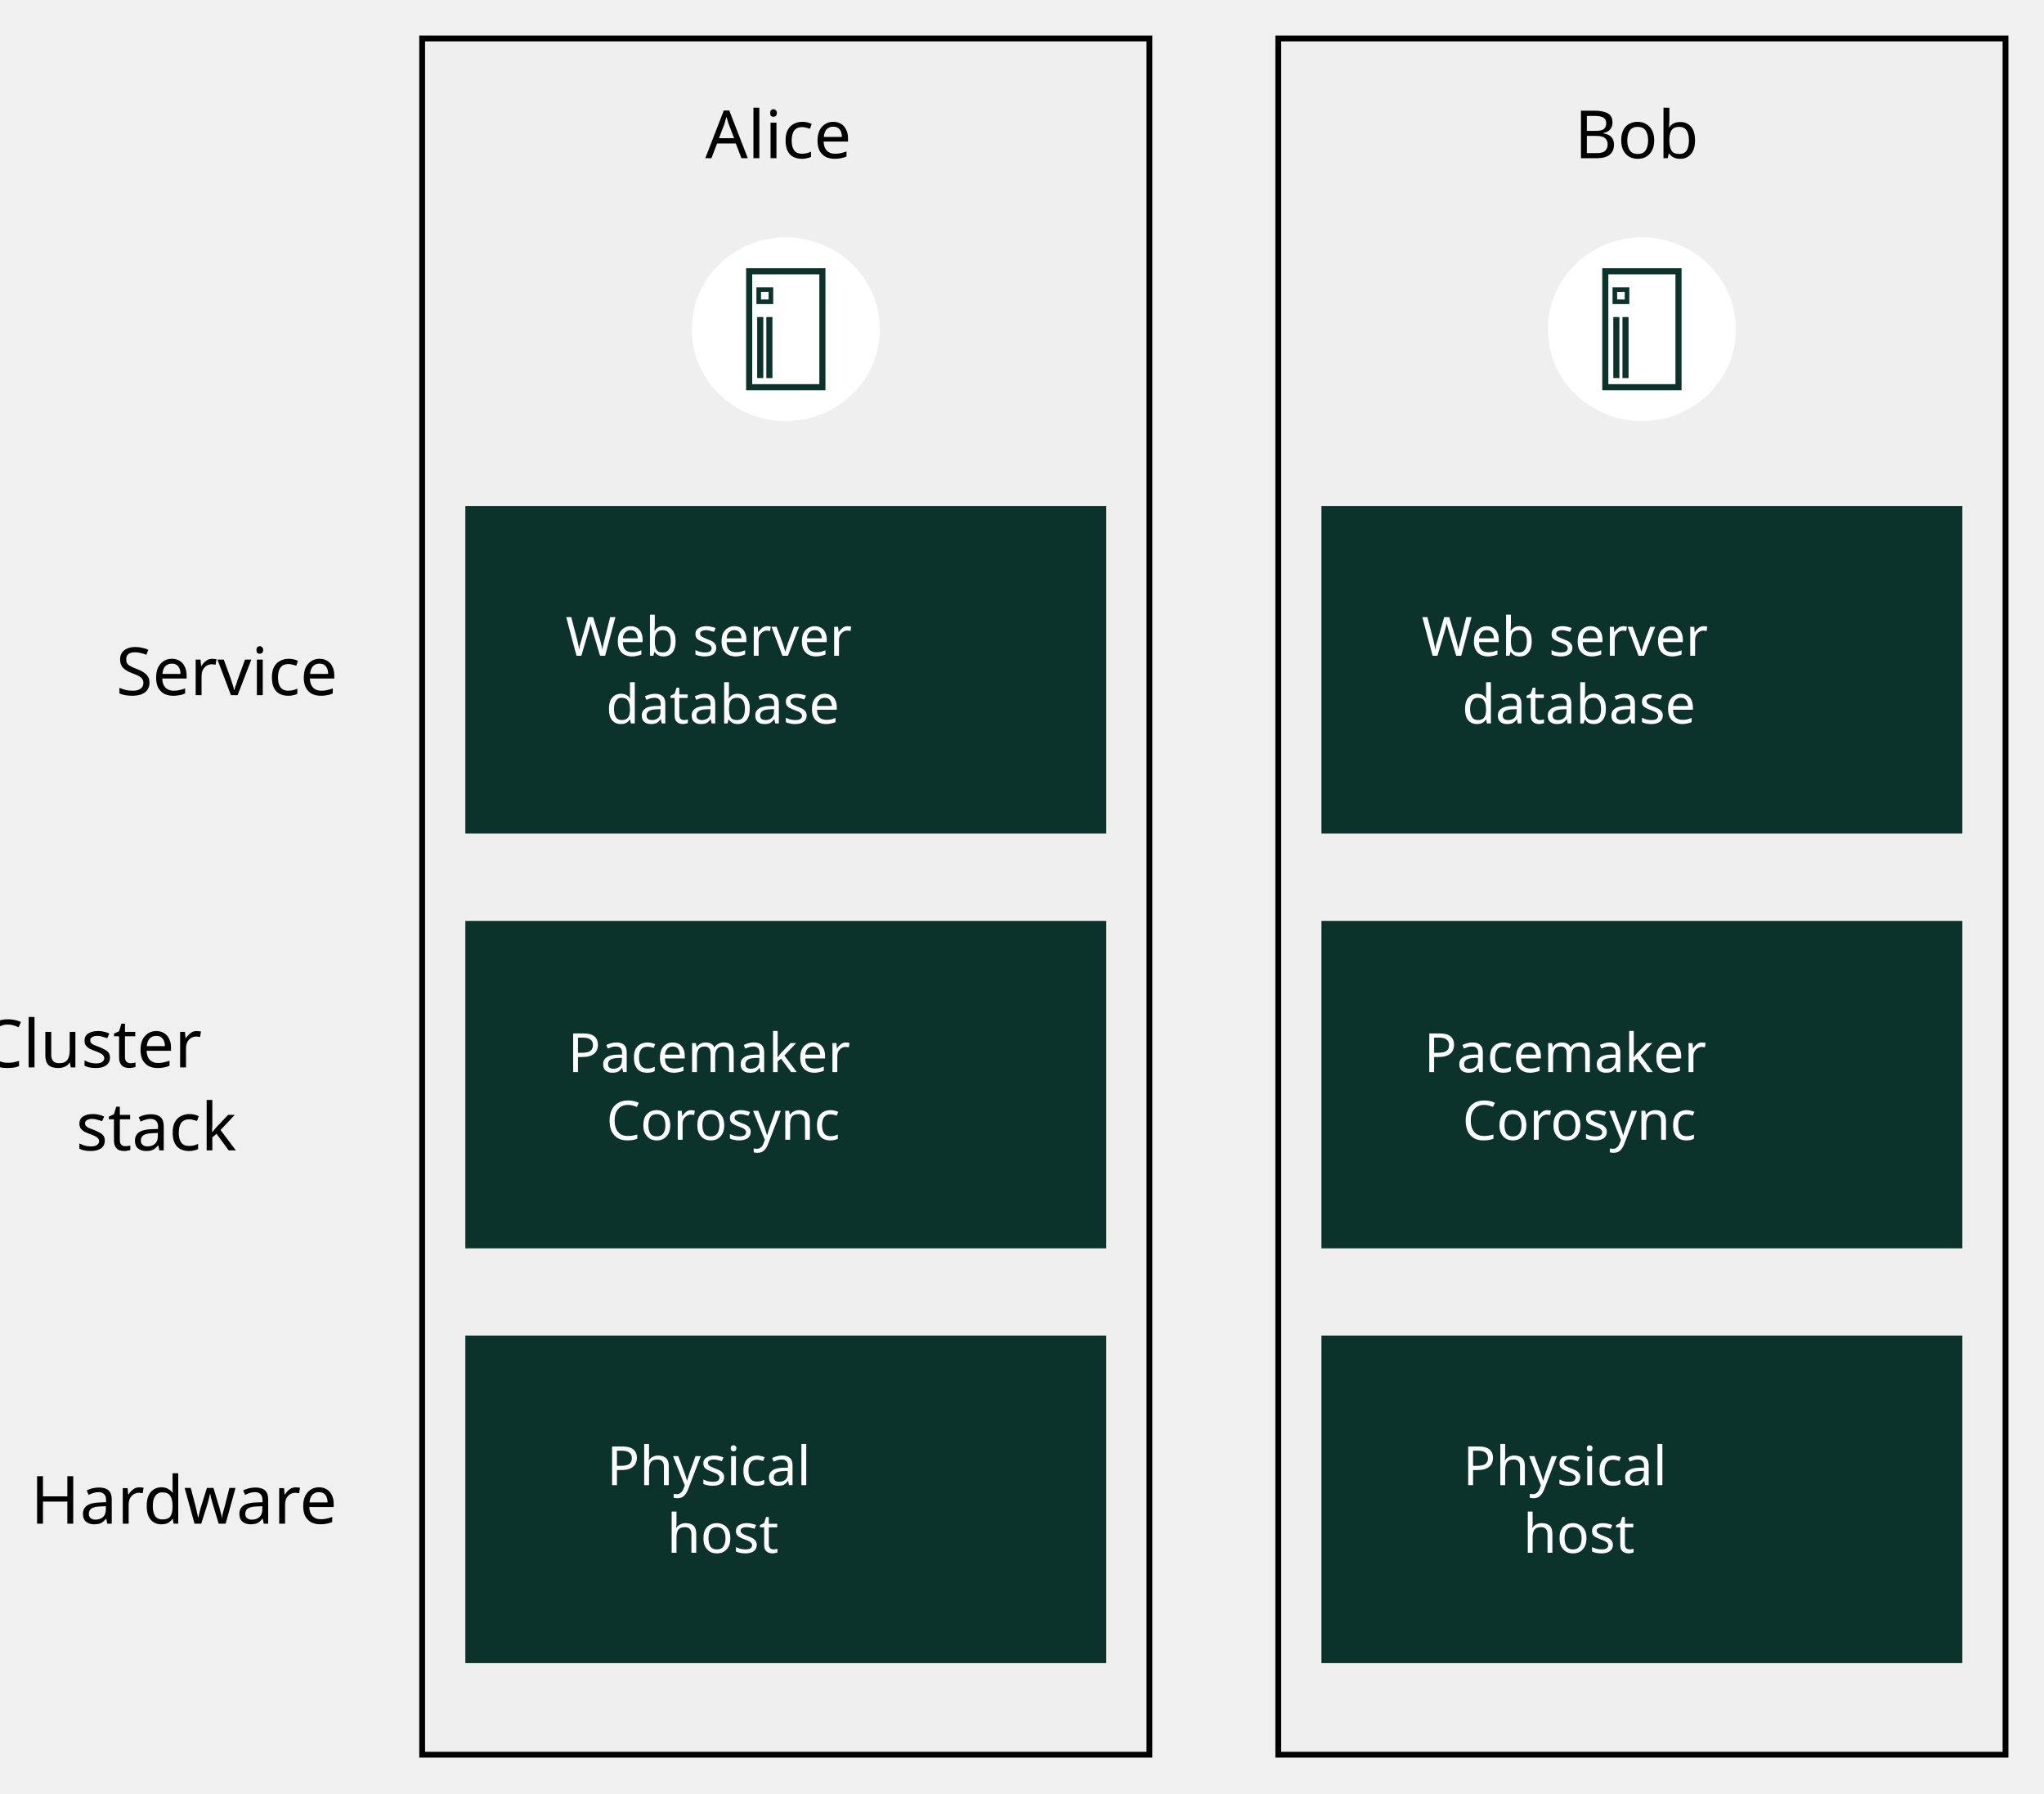
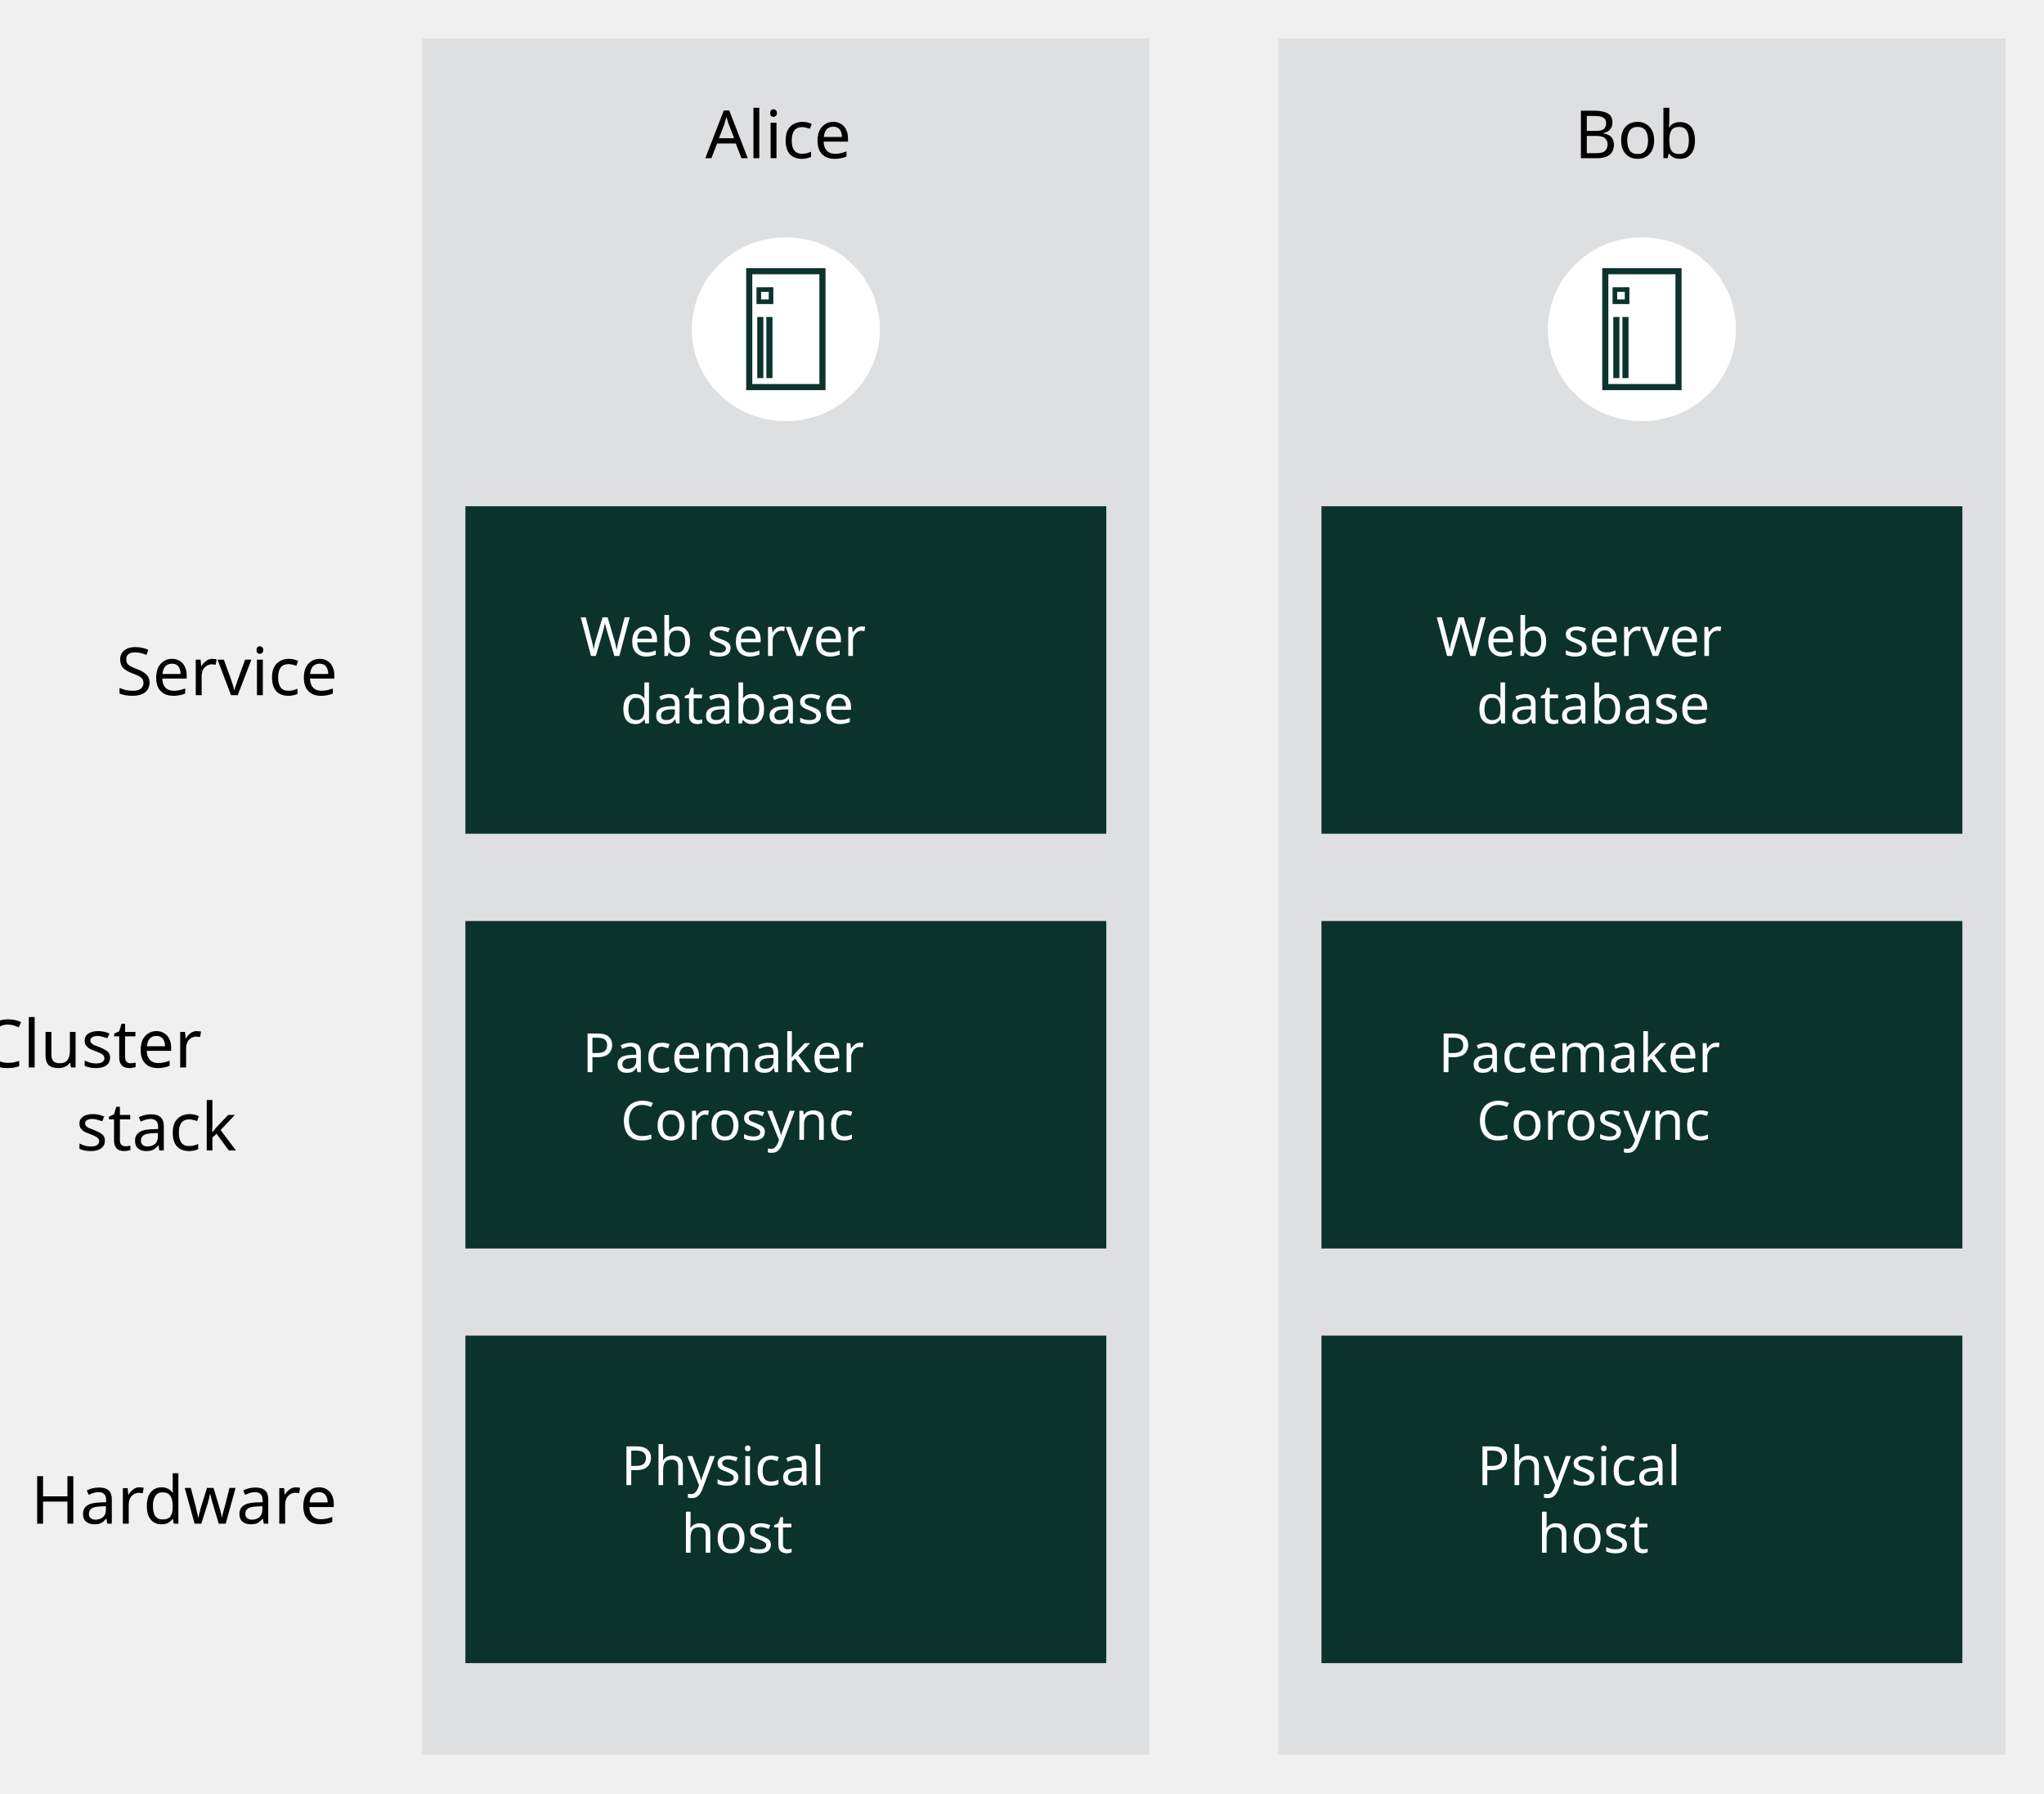
- <svg xmlns="http://www.w3.org/2000/svg" width="574.482" height="503.936" viewBox="0 0 151.998 133.333" version="1.1" id="svg4533">
+ <svg xmlns="http://www.w3.org/2000/svg" width="574.48" height="503.94" viewBox="0 0 152 133.33" version="1.1" id="svg4533">
  <defs id="defs4527">
-     <rect x="9.835" y="38.452" width="97.344" height="43.584" id="rect4565" />
+     <rect x="9.83" y="38.45" width="97.34" height="43.58" id="rect4565" />
  </defs>
-   <g id="layer1" transform="translate(-28.64305,-40.47014)">
-     <text xml:space="preserve" id="text4563" style="font-weight:500;font-size:4.939px;line-height:1.25;font-family:Poppins;-inkscape-font-specification:'Poppins Medium';letter-spacing:0px;white-space:pre;shape-inside:url(#rect4565);" />
-     <g id="g4754" transform="translate(28.04584,18.84479)">
-       <rect style="fill:#efefef;stroke:#000000;stroke-width:0.431;stroke-linecap:square;stroke-miterlimit:4;stroke-dasharray:none;stroke-opacity:1;paint-order:fill markers stroke;stop-color:#000000" id="rect4553" width="54.08" height="127.61" x="31.99" y="24.487" />
-       <g id="g4617" transform="translate(-1.553619,11.64167)">
-         <rect style="fill:#0c322c;stroke:none;stroke-width:0.431;stroke-linecap:square;stroke-miterlimit:4;stroke-dasharray:none;stroke-opacity:1;paint-order:fill markers stroke;stop-color:#000000" id="rect4555" width="47.66" height="24.347" x="36.754" y="47.617" />
-         <text xml:space="preserve" style="font-weight:500;font-size:4.023px;line-height:1.25;font-family:Poppins;-inkscape-font-specification:'Poppins Medium';text-align:center;letter-spacing:0px;text-anchor:middle;stroke-width:0.216;fill:#ffffff;" x="60.606" y="58.746" id="text4559">
-           <tspan id="tspan4557" x="60.606" y="58.746" style="text-align:center;text-anchor:middle;stroke-width:0.216;fill:#ffffff;">Web server</tspan>
-           <tspan x="60.606" y="63.775" style="text-align:center;text-anchor:middle;stroke-width:0.216;fill:#ffffff;" id="tspan4561">database</tspan>
-         </text>
-       </g>
-       <g id="g4623" transform="translate(-1.553619,5.443628)">
-         <rect style="fill:#0c322c;stroke:none;stroke-width:0.431;stroke-linecap:square;stroke-miterlimit:4;stroke-dasharray:none;stroke-opacity:1;paint-order:fill markers stroke;stop-color:#000000" id="rect4555-4" width="47.66" height="24.347" x="36.754" y="84.655" />
-         <text xml:space="preserve" style="font-weight:500;font-size:4.023px;line-height:1.25;font-family:Poppins;-inkscape-font-specification:'Poppins Medium';text-align:center;letter-spacing:0px;text-anchor:middle;stroke-width:0.216;fill:#ffffff;" x="60.632" y="95.899" id="text4559-1">
-           <tspan x="60.632" y="95.899" style="text-align:center;text-anchor:middle;stroke-width:0.216;fill:#ffffff;" id="tspan4561-8">Pacemaker</tspan>
-           <tspan x="60.632" y="100.928" style="text-align:center;text-anchor:middle;stroke-width:0.216;fill:#ffffff;" id="tspan4607">Corosync</tspan>
-         </text>
-       </g>
-       <g id="g4629" transform="translate(-1.553621)">
-         <rect style="fill:#0c322c;stroke:none;stroke-width:0.431;stroke-linecap:square;stroke-miterlimit:4;stroke-dasharray:none;stroke-opacity:1;paint-order:fill markers stroke;stop-color:#000000" id="rect4555-8" width="47.66" height="24.347" x="36.754" y="120.939" />
-         <text xml:space="preserve" style="font-weight:500;font-size:4.023px;line-height:1.25;font-family:Poppins;-inkscape-font-specification:'Poppins Medium';text-align:center;letter-spacing:0px;text-anchor:middle;stroke-width:0.216;fill:#ffffff;" x="60.611" y="132.055" id="text4559-9">
-           <tspan x="60.611" y="132.055" style="text-align:center;text-anchor:middle;stroke-width:0.216;fill:#ffffff;" id="tspan4561-88">Physical</tspan>
-           <tspan x="60.611" y="137.083" style="text-align:center;text-anchor:middle;stroke-width:0.216;fill:#ffffff;" id="tspan4611">host</tspan>
-         </text>
-       </g>
-       <g id="g4722" transform="translate(-0.9065285)">
-         <ellipse style="fill:#ffffff;stroke:#ffffff;stroke-width:0.529;stroke-linecap:square;stroke-miterlimit:4;stroke-dasharray:none;stroke-opacity:1;paint-order:fill markers stroke;stop-color:#000000" id="path4713" cx="59.937" cy="46.106" rx="6.727" ry="6.567" />
-         <g id="g4711" transform="matrix(0.857375,0,0,0.857375,55.6269,41.56941)">
-           <rect style="fill:#ffffff;fill-opacity:1;stroke:#0c322c;stroke-width:0.529;stroke-linecap:square;stroke-miterlimit:4;stroke-dasharray:none;paint-order:fill markers stroke" id="rect2052" width="6.35" height="10.054" x="1.852" y="0.265" />
-           <g id="g2062" transform="translate(-0.0992185)">
-             <path style="fill:#0c322c;stroke:#0c322c;stroke-width:0.529;stroke-linecap:butt;stroke-linejoin:miter;stroke-miterlimit:4;stroke-dasharray:none;stroke-opacity:1" d="M 2.91,4.233 V 9.525" id="path2054" />
-             <path style="fill:#0c322c;stroke:#0c322c;stroke-width:0.529;stroke-linecap:butt;stroke-linejoin:miter;stroke-miterlimit:4;stroke-dasharray:none;stroke-opacity:1" d="M 3.704,4.233 V 9.525" id="path2056" />
-           </g>
-           <rect style="fill:none;stroke:#0c322c;stroke-width:0.397;stroke-linecap:square;stroke-miterlimit:4;stroke-dasharray:none;paint-order:fill markers stroke" id="rect2058" width="1.058" height="1.058" x="2.679" y="1.852" />
-         </g>
-       </g>
-       <text xml:space="preserve" style="font-weight:500;font-size:4.939px;line-height:1.25;font-family:Poppins;-inkscape-font-specification:'Poppins Medium';letter-spacing:0px;stroke-width:0.265" x="53.047" y="33.387" id="text4726">
-         <tspan id="tspan4724" x="53.047" y="33.387" style="stroke-width:0.265">Alice</tspan>
+   <g id="layer1" transform="translate(-28.64 -40.47)">
+     <rect id="rect4553" width="54.08" height="127.61" x="60.04" y="43.33" fill="#dedfe0" stroke="none" stroke-width=".43" stroke-linecap="square" stroke-miterlimit="4" stroke-dasharray="none" stroke-opacity="1" paint-order="fill markers stroke" stop-color="#000" />
+     <g id="g4617" transform="translate(26.5 30.49)" stroke="none">
+       <rect id="rect4555" width="47.66" height="24.35" x="36.75" y="47.62" fill="#0c322c" stroke="none" stroke-width=".43" stroke-linecap="square" stroke-miterlimit="4" stroke-dasharray="none" stroke-opacity="1" paint-order="fill markers stroke" stop-color="#000" />
+       <text xml:space="preserve" style="line-height:1.25;-inkscape-font-specification:'Poppins Medium';text-align:center" x="60.61" y="58.75" id="text4559" font-weight="500" font-size="4.02" font-family="Poppins" letter-spacing="0" text-anchor="middle" fill="#fff" stroke-width=".22" stroke="none">
+         <tspan id="tspan4557" x="60.61" y="58.75" style="text-align:center" text-anchor="middle" fill="#fff" stroke-width=".22" stroke="none">Web server</tspan>
+         <tspan x="60.61" y="63.77" style="text-align:center" id="tspan4561" text-anchor="middle" fill="#fff" stroke-width=".22" stroke="none">database</tspan>
      </text>
    </g>
-     <g id="g4754-6" transform="translate(91.70941,18.84479)">
-       <rect style="fill:#efefef;stroke:#000000;stroke-width:0.431;stroke-linecap:square;stroke-miterlimit:4;stroke-dasharray:none;stroke-opacity:1;paint-order:fill markers stroke;stop-color:#000000" id="rect4553-8" width="54.08" height="127.61" x="31.99" y="24.487" />
-       <g id="g4617-3" transform="translate(-1.553619,11.64167)">
-         <rect style="fill:#0c322c;stroke:none;stroke-width:0.431;stroke-linecap:square;stroke-miterlimit:4;stroke-dasharray:none;stroke-opacity:1;paint-order:fill markers stroke;stop-color:#000000" id="rect4555-83" width="47.66" height="24.347" x="36.754" y="47.617" />
-         <text xml:space="preserve" style="font-weight:500;font-size:4.023px;line-height:1.25;font-family:Poppins;-inkscape-font-specification:'Poppins Medium';text-align:center;letter-spacing:0px;text-anchor:middle;stroke-width:0.216;fill:#ffffff;" x="60.606" y="58.746" id="text4559-3">
-           <tspan id="tspan4557-3" x="60.606" y="58.746" style="text-align:center;text-anchor:middle;stroke-width:0.216;fill:#ffffff;">Web server</tspan>
-           <tspan x="60.606" y="63.775" style="text-align:center;text-anchor:middle;stroke-width:0.216;fill:#ffffff;" id="tspan4561-80">database</tspan>
-         </text>
-       </g>
-       <g id="g4623-4" transform="translate(-1.553619,5.443628)">
-         <rect style="fill:#0c322c;stroke:none;stroke-width:0.431;stroke-linecap:square;stroke-miterlimit:4;stroke-dasharray:none;stroke-opacity:1;paint-order:fill markers stroke;stop-color:#000000" id="rect4555-4-7" width="47.66" height="24.347" x="36.754" y="84.655" />
-         <text xml:space="preserve" style="font-weight:500;font-size:4.023px;line-height:1.25;font-family:Poppins;-inkscape-font-specification:'Poppins Medium';text-align:center;letter-spacing:0px;text-anchor:middle;stroke-width:0.216;fill:#ffffff;" x="60.632" y="95.899" id="text4559-1-6">
-           <tspan x="60.632" y="95.899" style="text-align:center;text-anchor:middle;stroke-width:0.216;fill:#ffffff;" id="tspan4561-8-8">Pacemaker</tspan>
-           <tspan x="60.632" y="100.928" style="text-align:center;text-anchor:middle;stroke-width:0.216;fill:#ffffff;" id="tspan4607-9">Corosync</tspan>
-         </text>
-       </g>
-       <g id="g4629-0" transform="translate(-1.553621)">
-         <rect style="fill:#0c322c;stroke:none;stroke-width:0.431;stroke-linecap:square;stroke-miterlimit:4;stroke-dasharray:none;stroke-opacity:1;paint-order:fill markers stroke;stop-color:#000000" id="rect4555-8-6" width="47.66" height="24.347" x="36.754" y="120.939" />
-         <text xml:space="preserve" style="font-weight:500;font-size:4.023px;line-height:1.25;font-family:Poppins;-inkscape-font-specification:'Poppins Medium';text-align:center;letter-spacing:0px;text-anchor:middle;stroke-width:0.216;fill:#ffffff;" x="60.611" y="132.055" id="text4559-9-8">
-           <tspan x="60.611" y="132.055" style="text-align:center;text-anchor:middle;stroke-width:0.216;fill:#ffffff;" id="tspan4561-88-7">Physical</tspan>
-           <tspan x="60.611" y="137.083" style="text-align:center;text-anchor:middle;stroke-width:0.216;fill:#ffffff;" id="tspan4611-9">host</tspan>
-         </text>
-       </g>
-       <g id="g4722-0" transform="translate(-0.9065285)">
-         <ellipse style="fill:#ffffff;stroke:#ffffff;stroke-width:0.529;stroke-linecap:square;stroke-miterlimit:4;stroke-dasharray:none;stroke-opacity:1;paint-order:fill markers stroke;stop-color:#000000" id="path4713-3" cx="59.937" cy="46.106" rx="6.727" ry="6.567" />
-         <g id="g4711-3" transform="matrix(0.857375,0,0,0.857375,55.6269,41.56941)">
-           <rect style="fill:#ffffff;fill-opacity:1;stroke:#0c322c;stroke-width:0.529;stroke-linecap:square;stroke-miterlimit:4;stroke-dasharray:none;paint-order:fill markers stroke" id="rect2052-3" width="6.35" height="10.054" x="1.852" y="0.265" />
-           <g id="g2062-7" transform="translate(-0.0992185)">
-             <path style="fill:#0c322c;stroke:#0c322c;stroke-width:0.529;stroke-linecap:butt;stroke-linejoin:miter;stroke-miterlimit:4;stroke-dasharray:none;stroke-opacity:1" d="M 2.91,4.233 V 9.525" id="path2054-3" />
-             <path style="fill:#0c322c;stroke:#0c322c;stroke-width:0.529;stroke-linecap:butt;stroke-linejoin:miter;stroke-miterlimit:4;stroke-dasharray:none;stroke-opacity:1" d="M 3.704,4.233 V 9.525" id="path2056-2" />
-           </g>
-           <rect style="fill:none;stroke:#0c322c;stroke-width:0.397;stroke-linecap:square;stroke-miterlimit:4;stroke-dasharray:none;paint-order:fill markers stroke" id="rect2058-6" width="1.058" height="1.058" x="2.679" y="1.852" />
-         </g>
-       </g>
-       <text xml:space="preserve" style="font-weight:500;font-size:4.939px;line-height:1.25;font-family:Poppins;-inkscape-font-specification:'Poppins Medium';letter-spacing:0px;stroke-width:0.265" x="54.015" y="33.387" id="text4726-5">
-         <tspan id="tspan4724-2" x="54.015" y="33.387" style="stroke-width:0.265">Bob</tspan>
+     <g id="g4623" transform="translate(26.5 24.29)" stroke="none">
+       <rect id="rect4555-4" width="47.66" height="24.35" x="36.75" y="84.66" fill="#0c322c" stroke="none" stroke-width=".43" stroke-linecap="square" stroke-miterlimit="4" stroke-dasharray="none" stroke-opacity="1" paint-order="fill markers stroke" stop-color="#000" />
+       <text xml:space="preserve" style="line-height:1.25;-inkscape-font-specification:'Poppins Medium';text-align:center" x="60.63" y="95.9" id="text4559-1" font-weight="500" font-size="4.02" font-family="Poppins" letter-spacing="0" text-anchor="middle" fill="#fff" stroke-width=".22" stroke="none">
+         <tspan x="60.63" y="95.9" style="text-align:center" id="tspan4561-8" text-anchor="middle" fill="#fff" stroke-width=".22" stroke="none">Pacemaker</tspan>
+         <tspan x="60.63" y="100.93" style="text-align:center" id="tspan4607" text-anchor="middle" fill="#fff" stroke-width=".22" stroke="none">Corosync</tspan>
      </text>
    </g>
-     <g id="g4754-65" transform="translate(127.3271,4.028121)">
-       <text xml:space="preserve" style="font-weight:500;font-size:4.939px;line-height:1.25;font-family:Poppins;-inkscape-font-specification:'Poppins Medium';letter-spacing:0px;stroke-width:0.265" x="-90.052" y="88.128" id="text4909">
-         <tspan id="tspan4907" x="-90.052" y="88.128" style="stroke-width:0.265">Service</tspan>
+     <g id="g4629" transform="translate(26.5 18.84)" stroke="none">
+       <rect id="rect4555-8" width="47.66" height="24.35" x="36.75" y="120.94" fill="#0c322c" stroke="none" stroke-width=".43" stroke-linecap="square" stroke-miterlimit="4" stroke-dasharray="none" stroke-opacity="1" paint-order="fill markers stroke" stop-color="#000" />
+       <text xml:space="preserve" style="line-height:1.25;-inkscape-font-specification:'Poppins Medium';text-align:center" x="60.61" y="132.05" id="text4559-9" font-weight="500" font-size="4.02" font-family="Poppins" letter-spacing="0" text-anchor="middle" fill="#fff" stroke-width=".22" stroke="none">
+         <tspan x="60.61" y="132.05" style="text-align:center" id="tspan4561-88" text-anchor="middle" fill="#fff" stroke-width=".22" stroke="none">Physical</tspan>
+         <tspan x="60.61" y="137.08" style="text-align:center" id="tspan4611" text-anchor="middle" fill="#fff" stroke-width=".22" stroke="none">host</tspan>
      </text>
-       <text xml:space="preserve" style="font-weight:500;font-size:4.939px;line-height:1.25;font-family:Poppins;-inkscape-font-specification:'Poppins Medium';letter-spacing:0px;stroke-width:0.265" x="-96.409" y="149.734" id="text4913">
-         <tspan id="tspan4911" x="-96.409" y="149.734" style="stroke-width:0.265">Hardware</tspan>
+     </g>
+     <g id="g4722" transform="translate(27.14 18.84)">
+       <ellipse id="path4713" cx="59.94" cy="46.11" rx="6.73" ry="6.57" fill="#fff" stroke="#fff" stroke-width=".53" stroke-linecap="square" stroke-miterlimit="4" stroke-dasharray="none" stroke-opacity="1" paint-order="fill markers stroke" stop-color="#000" />
+       <g id="g4711" transform="translate(55.63 41.57) scale(.85737)">
+         <rect id="rect2052" width="6.35" height="10.05" x="1.85" y=".26" fill="#fff" fill-opacity="1" stroke="#0c322c" stroke-width=".53" stroke-linecap="square" stroke-miterlimit="4" stroke-dasharray="none" paint-order="fill markers stroke" />
+         <g id="g2062" transform="translate(-.1)">
+           <path d="M2.91 4.23v5.3" id="path2054" fill="#0c322c" stroke="#0c322c" stroke-width=".53" stroke-linecap="butt" stroke-linejoin="miter" stroke-miterlimit="4" stroke-dasharray="none" stroke-opacity="1" />
+           <path d="M3.7 4.23v5.3" id="path2056" fill="#0c322c" stroke="#0c322c" stroke-width=".53" stroke-linecap="butt" stroke-linejoin="miter" stroke-miterlimit="4" stroke-dasharray="none" stroke-opacity="1" />
+         </g>
+         <rect id="rect2058" width="1.06" height="1.06" x="2.68" y="1.85" fill="none" stroke="#0c322c" stroke-width=".4" stroke-linecap="square" stroke-miterlimit="4" stroke-dasharray="none" paint-order="fill markers stroke" />
+       </g>
+     </g>
+     <text xml:space="preserve" style="line-height:1.25;-inkscape-font-specification:'Poppins Medium'" x="81.09" y="52.23" id="text4726" font-weight="500" font-size="4.94" font-family="Poppins" letter-spacing="0" stroke-width=".26">
+       <tspan id="tspan4724" x="81.09" y="52.23" stroke-width=".26">Alice</tspan>
+     </text>
+     <rect id="rect4553-8" width="54.08" height="127.61" x="123.7" y="43.33" fill="#dedfe0" stroke="none" stroke-width=".43" stroke-linecap="square" stroke-miterlimit="4" stroke-dasharray="none" stroke-opacity="1" paint-order="fill markers stroke" stop-color="#000" />
+     <g id="g4617-3" transform="translate(90.16 30.49)" stroke="none">
+       <rect id="rect4555-83" width="47.66" height="24.35" x="36.75" y="47.62" fill="#0c322c" stroke="none" stroke-width=".43" stroke-linecap="square" stroke-miterlimit="4" stroke-dasharray="none" stroke-opacity="1" paint-order="fill markers stroke" stop-color="#000" />
+       <text xml:space="preserve" style="line-height:1.25;-inkscape-font-specification:'Poppins Medium';text-align:center" x="60.61" y="58.75" id="text4559-3" font-weight="500" font-size="4.02" font-family="Poppins" letter-spacing="0" text-anchor="middle" fill="#fff" stroke-width=".22" stroke="none">
+         <tspan id="tspan4557-3" x="60.61" y="58.75" style="text-align:center" text-anchor="middle" fill="#fff" stroke-width=".22" stroke="none">Web server</tspan>
+         <tspan x="60.61" y="63.77" style="text-align:center" id="tspan4561-80" text-anchor="middle" fill="#fff" stroke-width=".22" stroke="none">database</tspan>
      </text>
-       <text xml:space="preserve" style="font-weight:500;font-size:4.939px;line-height:1.25;font-family:Poppins;-inkscape-font-specification:'Poppins Medium';text-align:end;letter-spacing:0px;text-anchor:end;stroke-width:0.265" x="-72.114" y="115.807" id="text5910">
-         <tspan id="tspan5908" x="-72.114" y="115.807" style="text-align:end;text-anchor:end;stroke-width:0.265">Cluster</tspan>
-         <tspan x="-72.114" y="121.981" style="text-align:end;text-anchor:end;stroke-width:0.265" id="tspan5912">stack</tspan>
+     </g>
+     <g id="g4623-4" transform="translate(90.16 24.29)" stroke="none">
+       <rect id="rect4555-4-7" width="47.66" height="24.35" x="36.75" y="84.66" fill="#0c322c" stroke="none" stroke-width=".43" stroke-linecap="square" stroke-miterlimit="4" stroke-dasharray="none" stroke-opacity="1" paint-order="fill markers stroke" stop-color="#000" />
+       <text xml:space="preserve" style="line-height:1.25;-inkscape-font-specification:'Poppins Medium';text-align:center" x="60.63" y="95.9" id="text4559-1-6" font-weight="500" font-size="4.02" font-family="Poppins" letter-spacing="0" text-anchor="middle" fill="#fff" stroke-width=".22" stroke="none">
+         <tspan x="60.63" y="95.9" style="text-align:center" id="tspan4561-8-8" text-anchor="middle" fill="#fff" stroke-width=".22" stroke="none">Pacemaker</tspan>
+         <tspan x="60.63" y="100.93" style="text-align:center" id="tspan4607-9" text-anchor="middle" fill="#fff" stroke-width=".22" stroke="none">Corosync</tspan>
+       </text>
+     </g>
+     <g id="g4629-0" transform="translate(90.16 18.84)" stroke="none">
+       <rect id="rect4555-8-6" width="47.66" height="24.35" x="36.75" y="120.94" fill="#0c322c" stroke="none" stroke-width=".43" stroke-linecap="square" stroke-miterlimit="4" stroke-dasharray="none" stroke-opacity="1" paint-order="fill markers stroke" stop-color="#000" />
+       <text xml:space="preserve" style="line-height:1.25;-inkscape-font-specification:'Poppins Medium';text-align:center" x="60.61" y="132.05" id="text4559-9-8" font-weight="500" font-size="4.02" font-family="Poppins" letter-spacing="0" text-anchor="middle" fill="#fff" stroke-width=".22" stroke="none">
+         <tspan x="60.61" y="132.05" style="text-align:center" id="tspan4561-88-7" text-anchor="middle" fill="#fff" stroke-width=".22" stroke="none">Physical</tspan>
+         <tspan x="60.61" y="137.08" style="text-align:center" id="tspan4611-9" text-anchor="middle" fill="#fff" stroke-width=".22" stroke="none">host</tspan>
+       </text>
+     </g>
+     <g id="g4722-0" transform="translate(90.8 18.84)">
+       <ellipse id="path4713-3" cx="59.94" cy="46.11" rx="6.73" ry="6.57" fill="#fff" stroke="#fff" stroke-width=".53" stroke-linecap="square" stroke-miterlimit="4" stroke-dasharray="none" stroke-opacity="1" paint-order="fill markers stroke" stop-color="#000" />
+       <g id="g4711-3" transform="translate(55.63 41.57) scale(.85737)">
+         <rect id="rect2052-3" width="6.35" height="10.05" x="1.85" y=".26" fill="#fff" fill-opacity="1" stroke="#0c322c" stroke-width=".53" stroke-linecap="square" stroke-miterlimit="4" stroke-dasharray="none" paint-order="fill markers stroke" />
+         <g id="g2062-7" transform="translate(-.1)">
+           <path d="M2.91 4.23v5.3" id="path2054-3" fill="#0c322c" stroke="#0c322c" stroke-width=".53" stroke-linecap="butt" stroke-linejoin="miter" stroke-miterlimit="4" stroke-dasharray="none" stroke-opacity="1" />
+           <path d="M3.7 4.23v5.3" id="path2056-2" fill="#0c322c" stroke="#0c322c" stroke-width=".53" stroke-linecap="butt" stroke-linejoin="miter" stroke-miterlimit="4" stroke-dasharray="none" stroke-opacity="1" />
+         </g>
+         <rect id="rect2058-6" width="1.06" height="1.06" x="2.68" y="1.85" fill="none" stroke="#0c322c" stroke-width=".4" stroke-linecap="square" stroke-miterlimit="4" stroke-dasharray="none" paint-order="fill markers stroke" />
+       </g>
+     </g>
+     <text xml:space="preserve" style="line-height:1.25;-inkscape-font-specification:'Poppins Medium'" x="145.72" y="52.23" id="text4726-5" font-weight="500" font-size="4.94" font-family="Poppins" letter-spacing="0" stroke-width=".26">
+       <tspan id="tspan4724-2" x="145.72" y="52.23" stroke-width=".26">Bob</tspan>
+     </text>
+     <g id="g4754-65" transform="translate(127.33 4.03)">
+       <text xml:space="preserve" style="line-height:1.25;-inkscape-font-specification:'Poppins Medium'" x="-90.05" y="88.13" id="text4909" font-weight="500" font-size="4.94" font-family="Poppins" letter-spacing="0" stroke-width=".26">
+         <tspan id="tspan4907" x="-90.05" y="88.13" stroke-width=".26">Service</tspan>
+       </text>
+       <text xml:space="preserve" style="line-height:1.25;-inkscape-font-specification:'Poppins Medium'" x="-96.41" y="149.73" id="text4913" font-weight="500" font-size="4.94" font-family="Poppins" letter-spacing="0" stroke-width=".26">
+         <tspan id="tspan4911" x="-96.41" y="149.73" stroke-width=".26">Hardware</tspan>
+       </text>
+       <text xml:space="preserve" style="line-height:1.25;-inkscape-font-specification:'Poppins Medium';text-align:end" x="-72.11" y="115.81" id="text5910" font-weight="500" font-size="4.94" font-family="Poppins" letter-spacing="0" text-anchor="end" stroke-width=".26">
+         <tspan id="tspan5908" x="-72.11" y="115.81" style="text-align:end" text-anchor="end" stroke-width=".26">Cluster</tspan>
+         <tspan x="-72.11" y="121.98" style="text-align:end" id="tspan5912" text-anchor="end" stroke-width=".26">stack</tspan>
      </text>
    </g>
  </g>
</svg>
